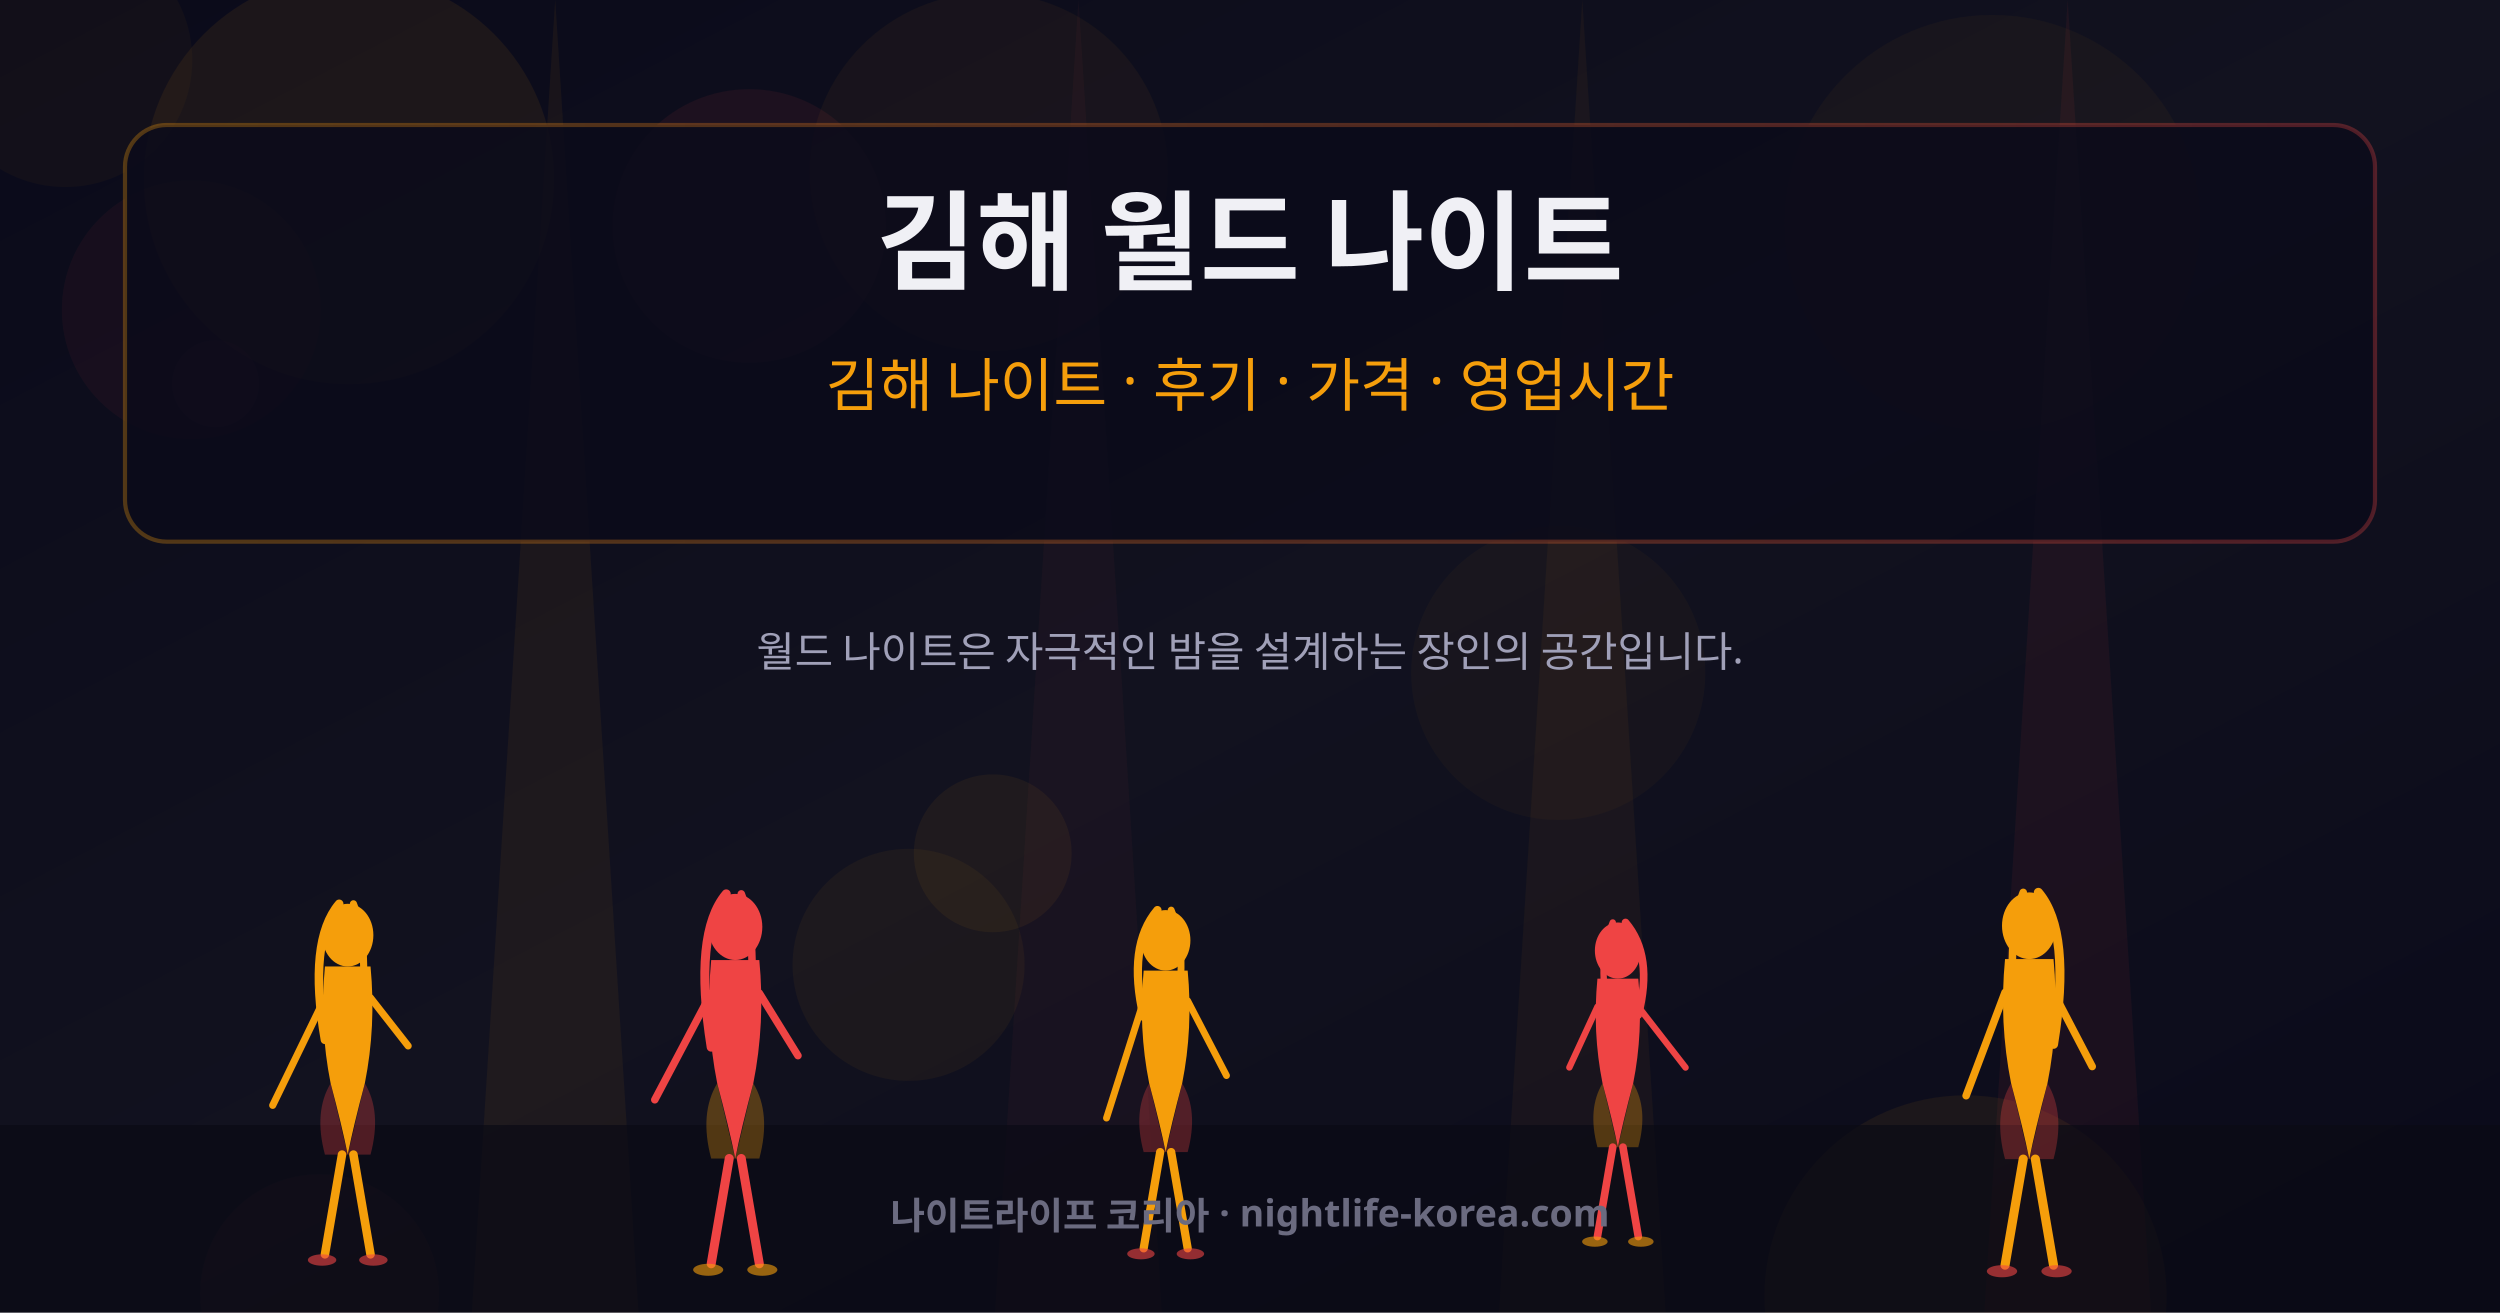
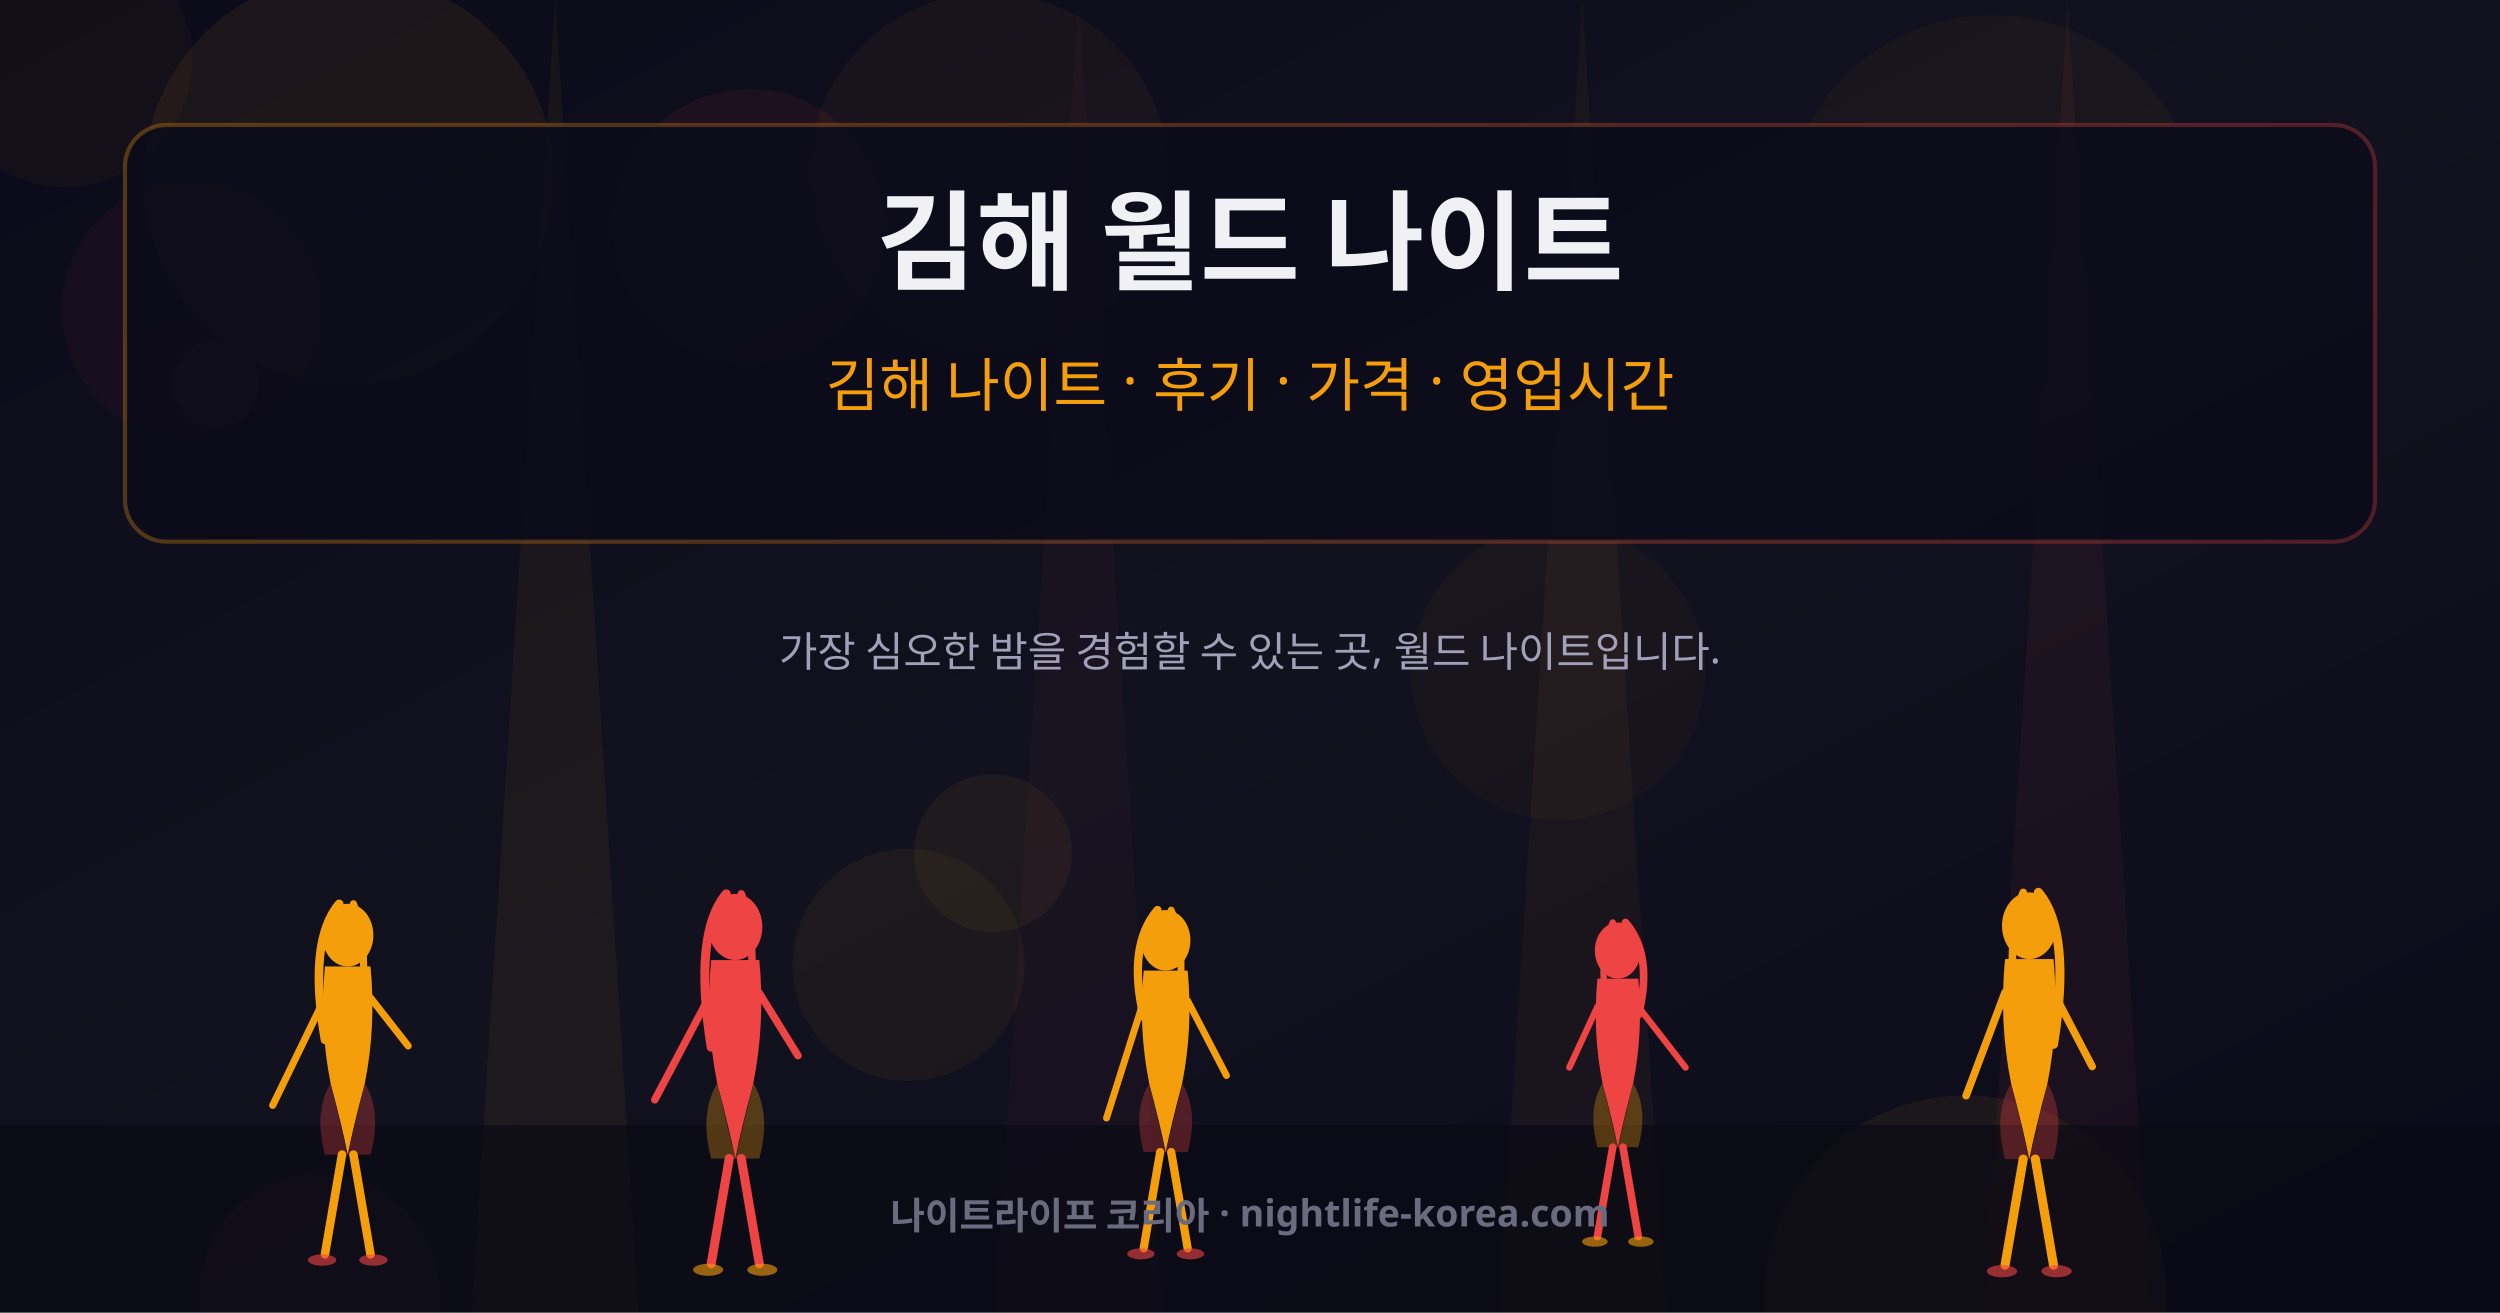
<svg xmlns="http://www.w3.org/2000/svg" viewBox="0 0 1200 630" width="1200" height="630">
  <defs>
    <linearGradient id="ogbg" x1="0%" y1="0%" x2="100%" y2="100%">
      <stop offset="0%" style="stop-color:#0a0a1a" />
      <stop offset="50%" style="stop-color:#12121f" />
      <stop offset="100%" style="stop-color:#0a0a1a" />
    </linearGradient>
    <linearGradient id="ogtxt" x1="0%" y1="0%" x2="100%" y2="0%">
      <stop offset="0%" style="stop-color:#f59e0b" />
      <stop offset="100%" style="stop-color:#ef4444" />
    </linearGradient>
  </defs>
  <rect width="1200" height="630" fill="url(#ogbg)" />
  <polygon points="266.493,0 226.493,630 306.493,630" fill="#f59e0b" opacity="0.062" />
  <polygon points="517.669,0 477.669,630 557.669,630" fill="#ef4444" opacity="0.042" />
  <polygon points="759.508,0 719.508,630 799.508,630" fill="#f59e0b" opacity="0.047" />
  <polygon points="992.485,0 952.485,630 1032.485,630" fill="#ef4444" opacity="0.064" />
  <circle cx="436.119" cy="463.123" r="55.675" fill="#f59e0b" opacity="0.051" />
  <circle cx="153.426" cy="620.973" r="57.337" fill="#ef4444" opacity="0.054" />
  <circle cx="167.507" cy="85.97" r="98.481" fill="#f59e0b" opacity="0.076" />
  <circle cx="31.327" cy="28.806" r="60.978" fill="#f59e0b" opacity="0.034" />
  <circle cx="956.259" cy="107.049" r="99.873" fill="#f59e0b" opacity="0.036" />
  <circle cx="103.459" cy="184.14" r="20.904" fill="#ef4444" opacity="0.068" />
  <circle cx="476.52" cy="409.587" r="37.862" fill="#f59e0b" opacity="0.061" />
  <circle cx="359.624" cy="108.477" r="65.68" fill="#ef4444" opacity="0.074" />
  <circle cx="747.957" cy="323.005" r="70.575" fill="#f59e0b" opacity="0.035" />
  <circle cx="91.805" cy="148.733" r="62.111" fill="#ef4444" opacity="0.054" />
  <circle cx="474.594" cy="82.591" r="85.992" fill="#f59e0b" opacity="0.049" />
  <circle cx="943.429" cy="622.314" r="96.548" fill="#f59e0b" opacity="0.068" />
  <rect x="0" y="540" width="1200" height="90" fill="#0a0a14" opacity="0.7" />
  <g transform="translate(166.9086,520) scale(1.367891)">
    <ellipse cx="0" cy="-52" rx="9" ry="11" fill="#f59e0b" />
    <path d="M-3,-63 Q-14,-50 -8,-15.272" stroke="#f59e0b" stroke-width="3" fill="none" stroke-linecap="round" />
    <path d="M2,-63 Q8,-48 4,-18.272" stroke="#f59e0b" stroke-width="2.5" fill="none" stroke-linecap="round" />
    <path d="M-8,-41 Q-10,-20 -6,0 Q-2,15 0,25 Q2,15 6,0 Q10,-20 8,-41 Z" fill="#f59e0b" />
    <path d="M-6,0 Q-12,10 -8,25 L0,25 Z" fill="#ef4444" opacity="0.3" />
    <path d="M6,0 Q12,10 8,25 L0,25 Z" fill="#ef4444" opacity="0.3" />
    <line x1="-2" y1="25" x2="-8" y2="60" stroke="#f59e0b" stroke-width="3" stroke-linecap="round" />
    <line x1="2" y1="25" x2="8" y2="60" stroke="#f59e0b" stroke-width="3" stroke-linecap="round" />
    <ellipse cx="-9" cy="62" rx="5" ry="2" fill="#ef4444" opacity="0.6" />
    <ellipse cx="9" cy="62" rx="5" ry="2" fill="#ef4444" opacity="0.6" />
    <line x1="-8" y1="-30" x2="-26.328" y2="7.723" stroke="#f59e0b" stroke-width="2.5" stroke-linecap="round" />
    <line x1="8" y1="-30" x2="21.205" y2="-13.126" stroke="#f59e0b" stroke-width="2.5" stroke-linecap="round" />
  </g>
  <g transform="translate(352.9218,520) scale(1.443477)">
    <ellipse cx="0" cy="-52" rx="9" ry="11" fill="#ef4444" />
    <path d="M-3,-63 Q-14,-50 -8,-12.033" stroke="#ef4444" stroke-width="3" fill="none" stroke-linecap="round" />
    <path d="M2,-63 Q8,-48 4,-15.033" stroke="#ef4444" stroke-width="2.5" fill="none" stroke-linecap="round" />
    <path d="M-8,-41 Q-10,-20 -6,0 Q-2,15 0,25 Q2,15 6,0 Q10,-20 8,-41 Z" fill="#ef4444" />
    <path d="M-6,0 Q-12,10 -8,25 L0,25 Z" fill="#f59e0b" opacity="0.3" />
    <path d="M6,0 Q12,10 8,25 L0,25 Z" fill="#f59e0b" opacity="0.3" />
    <line x1="-2" y1="25" x2="-8" y2="60" stroke="#ef4444" stroke-width="3" stroke-linecap="round" />
    <line x1="2" y1="25" x2="8" y2="60" stroke="#ef4444" stroke-width="3" stroke-linecap="round" />
    <ellipse cx="-9" cy="62" rx="5" ry="2" fill="#f59e0b" opacity="0.6" />
    <ellipse cx="9" cy="62" rx="5" ry="2" fill="#f59e0b" opacity="0.6" />
    <line x1="-8" y1="-30" x2="-26.758" y2="5.472" stroke="#ef4444" stroke-width="2.5" stroke-linecap="round" />
    <line x1="8" y1="-30" x2="20.854" y2="-9.206" stroke="#ef4444" stroke-width="2.5" stroke-linecap="round" />
  </g>
  <g transform="translate(559.5218,520) scale(1.31996)">
    <ellipse cx="0" cy="-52" rx="9" ry="11" fill="#f59e0b" />
    <path d="M-3,-63 Q-14,-50 -8,-24.142" stroke="#f59e0b" stroke-width="3" fill="none" stroke-linecap="round" />
    <path d="M2,-63 Q8,-48 4,-27.142" stroke="#f59e0b" stroke-width="2.5" fill="none" stroke-linecap="round" />
    <path d="M-8,-41 Q-10,-20 -6,0 Q-2,15 0,25 Q2,15 6,0 Q10,-20 8,-41 Z" fill="#f59e0b" />
    <path d="M-6,0 Q-12,10 -8,25 L0,25 Z" fill="#ef4444" opacity="0.3" />
    <path d="M6,0 Q12,10 8,25 L0,25 Z" fill="#ef4444" opacity="0.3" />
    <line x1="-2" y1="25" x2="-8" y2="60" stroke="#f59e0b" stroke-width="3" stroke-linecap="round" />
    <line x1="2" y1="25" x2="8" y2="60" stroke="#f59e0b" stroke-width="3" stroke-linecap="round" />
    <ellipse cx="-9" cy="62" rx="5" ry="2" fill="#ef4444" opacity="0.6" />
    <ellipse cx="9" cy="62" rx="5" ry="2" fill="#ef4444" opacity="0.6" />
    <line x1="-8" y1="-30" x2="-21.518" y2="12.629" stroke="#f59e0b" stroke-width="2.5" stroke-linecap="round" />
    <line x1="8" y1="-30" x2="22.109" y2="-2.827" stroke="#f59e0b" stroke-width="2.5" stroke-linecap="round" />
  </g>
  <g transform="translate(776.5693,520) scale(1.225607)">
    <ellipse cx="0" cy="-52" rx="9" ry="11" fill="#ef4444" />
    <path d="M3,-63 Q14,-50 8,-26.742" stroke="#ef4444" stroke-width="3" fill="none" stroke-linecap="round" />
    <path d="M-2,-63 Q-8,-48 -4,-29.742" stroke="#ef4444" stroke-width="2.5" fill="none" stroke-linecap="round" />
    <path d="M-8,-41 Q-10,-20 -6,0 Q-2,15 0,25 Q2,15 6,0 Q10,-20 8,-41 Z" fill="#ef4444" />
    <path d="M-6,0 Q-12,10 -8,25 L0,25 Z" fill="#f59e0b" opacity="0.3" />
    <path d="M6,0 Q12,10 8,25 L0,25 Z" fill="#f59e0b" opacity="0.3" />
    <line x1="-2" y1="25" x2="-8" y2="60" stroke="#ef4444" stroke-width="3" stroke-linecap="round" />
    <line x1="2" y1="25" x2="8" y2="60" stroke="#ef4444" stroke-width="3" stroke-linecap="round" />
    <ellipse cx="-9" cy="62" rx="5" ry="2" fill="#f59e0b" opacity="0.6" />
    <ellipse cx="9" cy="62" rx="5" ry="2" fill="#f59e0b" opacity="0.6" />
    <line x1="-8" y1="-30" x2="-18.994" y2="-6.22" stroke="#ef4444" stroke-width="2.5" stroke-linecap="round" />
    <line x1="8" y1="-30" x2="26.517" y2="-6.187" stroke="#ef4444" stroke-width="2.5" stroke-linecap="round" />
  </g>
  <g transform="translate(974.0521,520) scale(1.454757)">
    <ellipse cx="0" cy="-52" rx="9" ry="11" fill="#f59e0b" />
    <path d="M3,-63 Q14,-50 8,-12.883" stroke="#f59e0b" stroke-width="3" fill="none" stroke-linecap="round" />
    <path d="M-2,-63 Q-8,-48 -4,-15.883" stroke="#f59e0b" stroke-width="2.5" fill="none" stroke-linecap="round" />
    <path d="M-8,-41 Q-10,-20 -6,0 Q-2,15 0,25 Q2,15 6,0 Q10,-20 8,-41 Z" fill="#f59e0b" />
    <path d="M-6,0 Q-12,10 -8,25 L0,25 Z" fill="#ef4444" opacity="0.3" />
    <path d="M6,0 Q12,10 8,25 L0,25 Z" fill="#ef4444" opacity="0.3" />
    <line x1="-2" y1="25" x2="-8" y2="60" stroke="#f59e0b" stroke-width="3" stroke-linecap="round" />
    <line x1="2" y1="25" x2="8" y2="60" stroke="#f59e0b" stroke-width="3" stroke-linecap="round" />
    <ellipse cx="-9" cy="62" rx="5" ry="2" fill="#ef4444" opacity="0.6" />
    <ellipse cx="9" cy="62" rx="5" ry="2" fill="#ef4444" opacity="0.6" />
    <line x1="-8" y1="-30" x2="-20.839" y2="4.079" stroke="#f59e0b" stroke-width="2.5" stroke-linecap="round" />
    <line x1="8" y1="-30" x2="20.762" y2="-5.549" stroke="#f59e0b" stroke-width="2.5" stroke-linecap="round" />
  </g>
  <rect x="60" y="60" width="1080" height="200" rx="20" fill="#0a0a1a" opacity="0.85" />
  <rect x="60" y="60" width="1080" height="200" rx="20" fill="none" stroke="url(#ogtxt)" stroke-width="2" opacity="0.3" />
  <text x="600" y="135" text-anchor="middle" font-family="'Noto Sans KR',sans-serif" font-size="52" font-weight="800" fill="#f0f0f5">김해 월드 나이트</text>
  <text x="600" y="195" text-anchor="middle" font-family="'Noto Sans KR',sans-serif" font-size="28" font-weight="500" fill="#f59e0b">김해 나이트 · 후기 · 가격 · 영업시간</text>
  <rect x="60" y="290" width="auto" height="40" rx="20" fill="#f59e0b" opacity="0.15" />
-   <text x="600" y="320" text-anchor="middle" font-family="'Noto Sans KR',sans-serif" font-size="20" fill="#a0a0b8">월드 나이트은 자극적인 밤을 설계하는 장인의 공간입니다.</text>
+   <text x="600" y="320" text-anchor="middle" font-family="'Noto Sans KR',sans-serif" font-size="20" fill="#a0a0b8">가장 심오한 밤을 경험할 수 있는 곳, 월드 나이트입니다.</text>
  <text x="600" y="590" text-anchor="middle" font-family="'Noto Sans KR',sans-serif" font-size="18" font-weight="600" fill="#6b6b80">나이트라이프 코리아 · nightlife-korea.com</text>
</svg>
